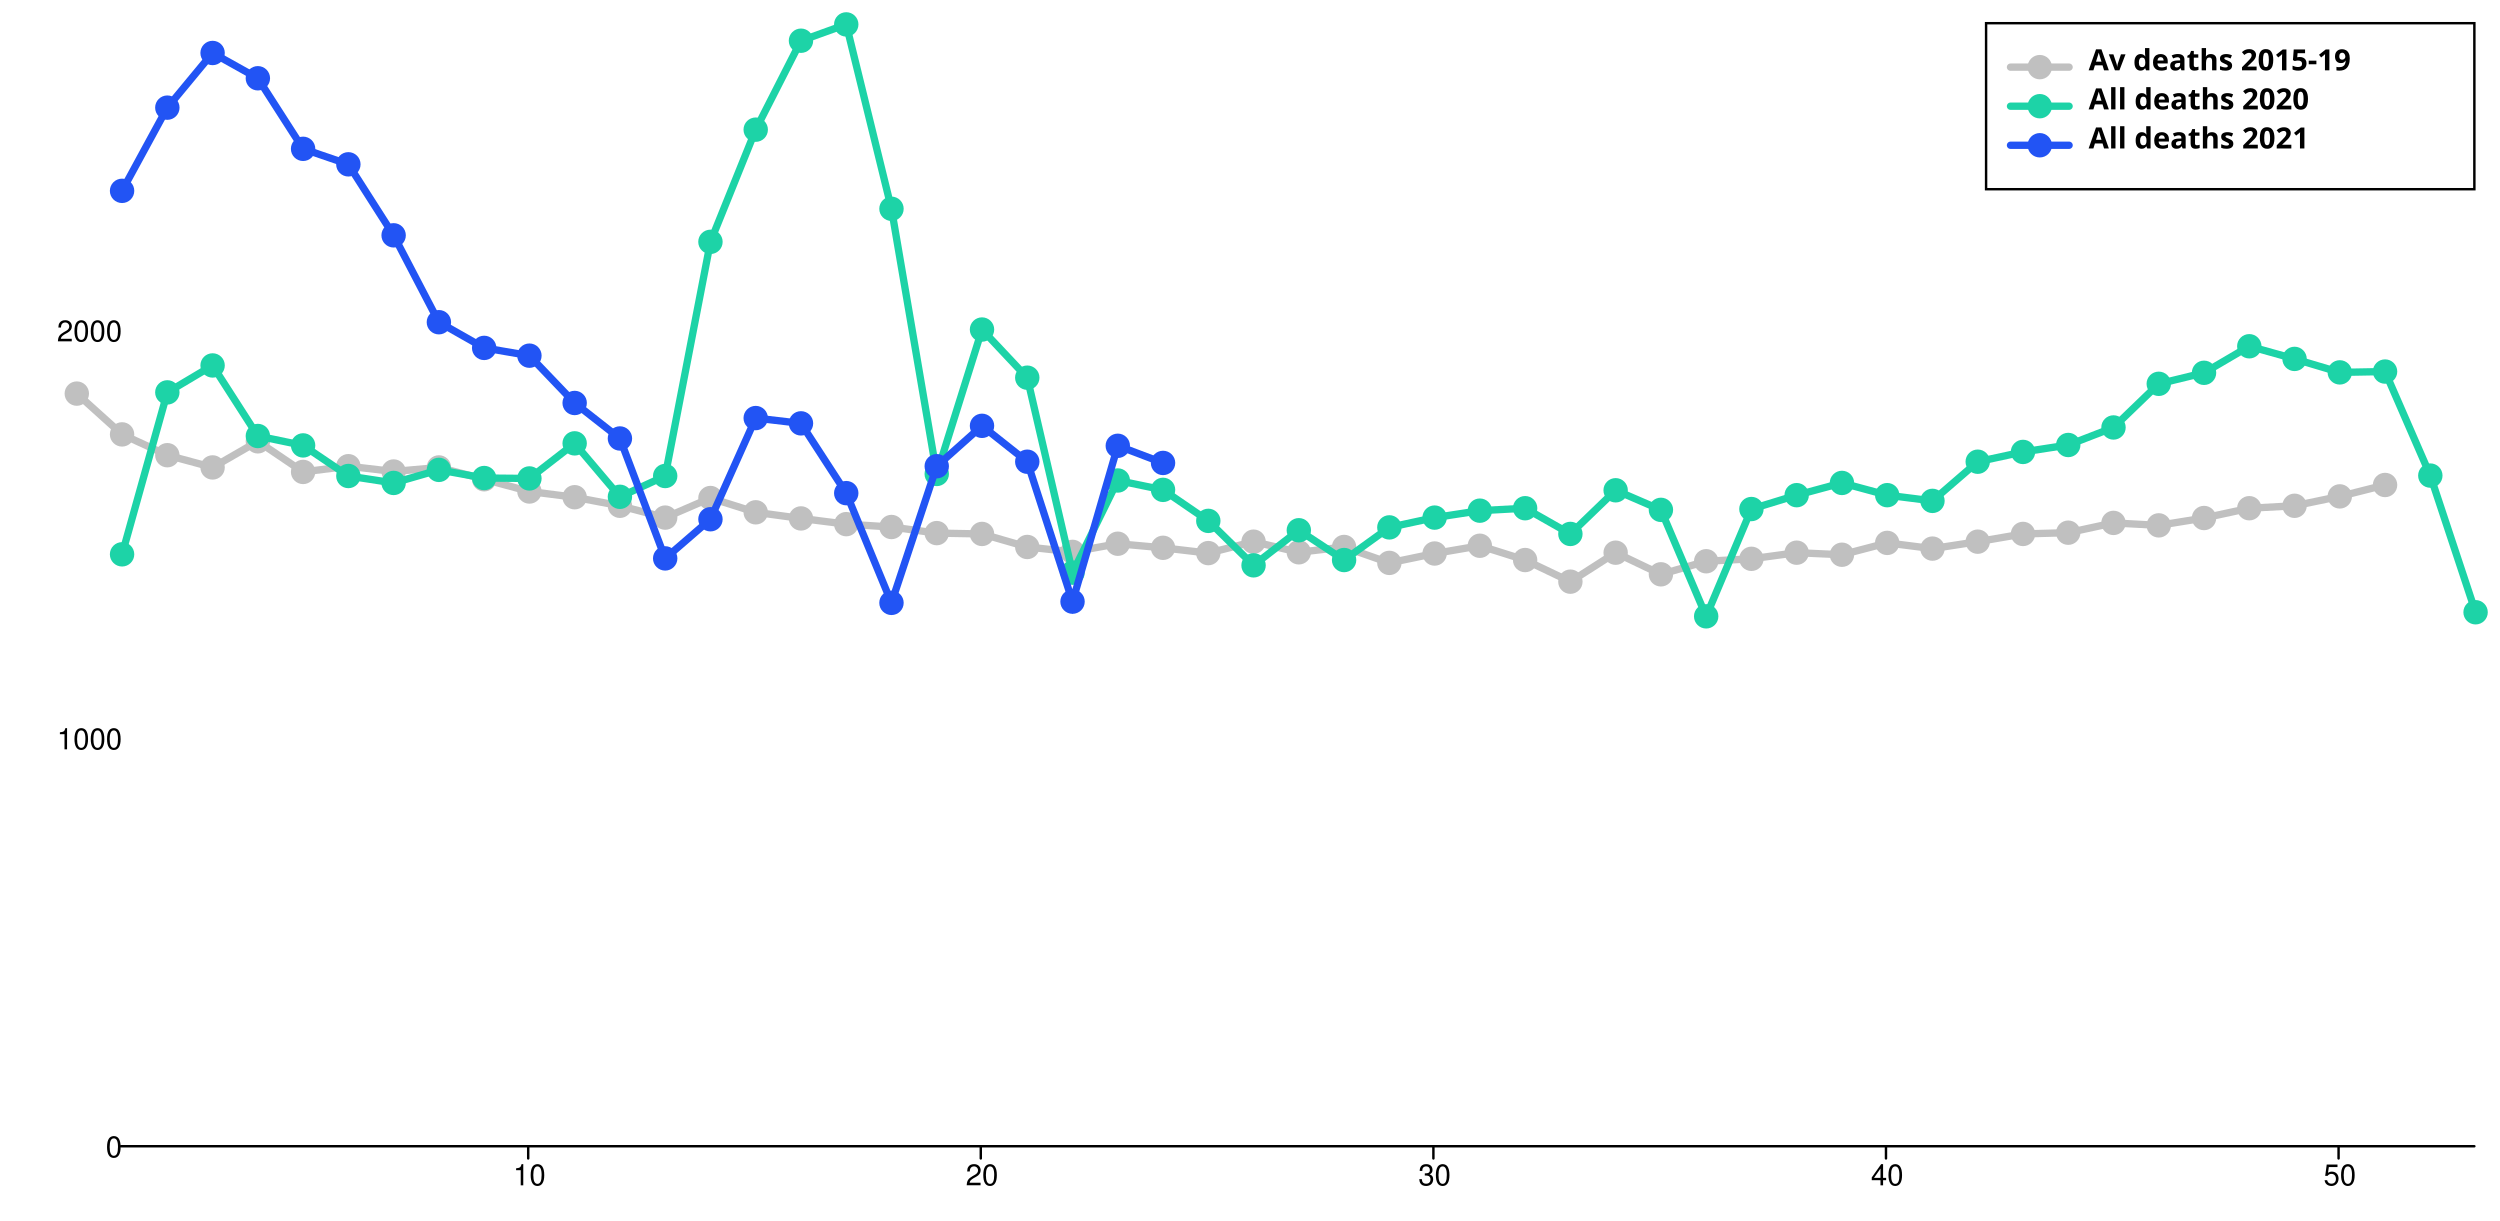
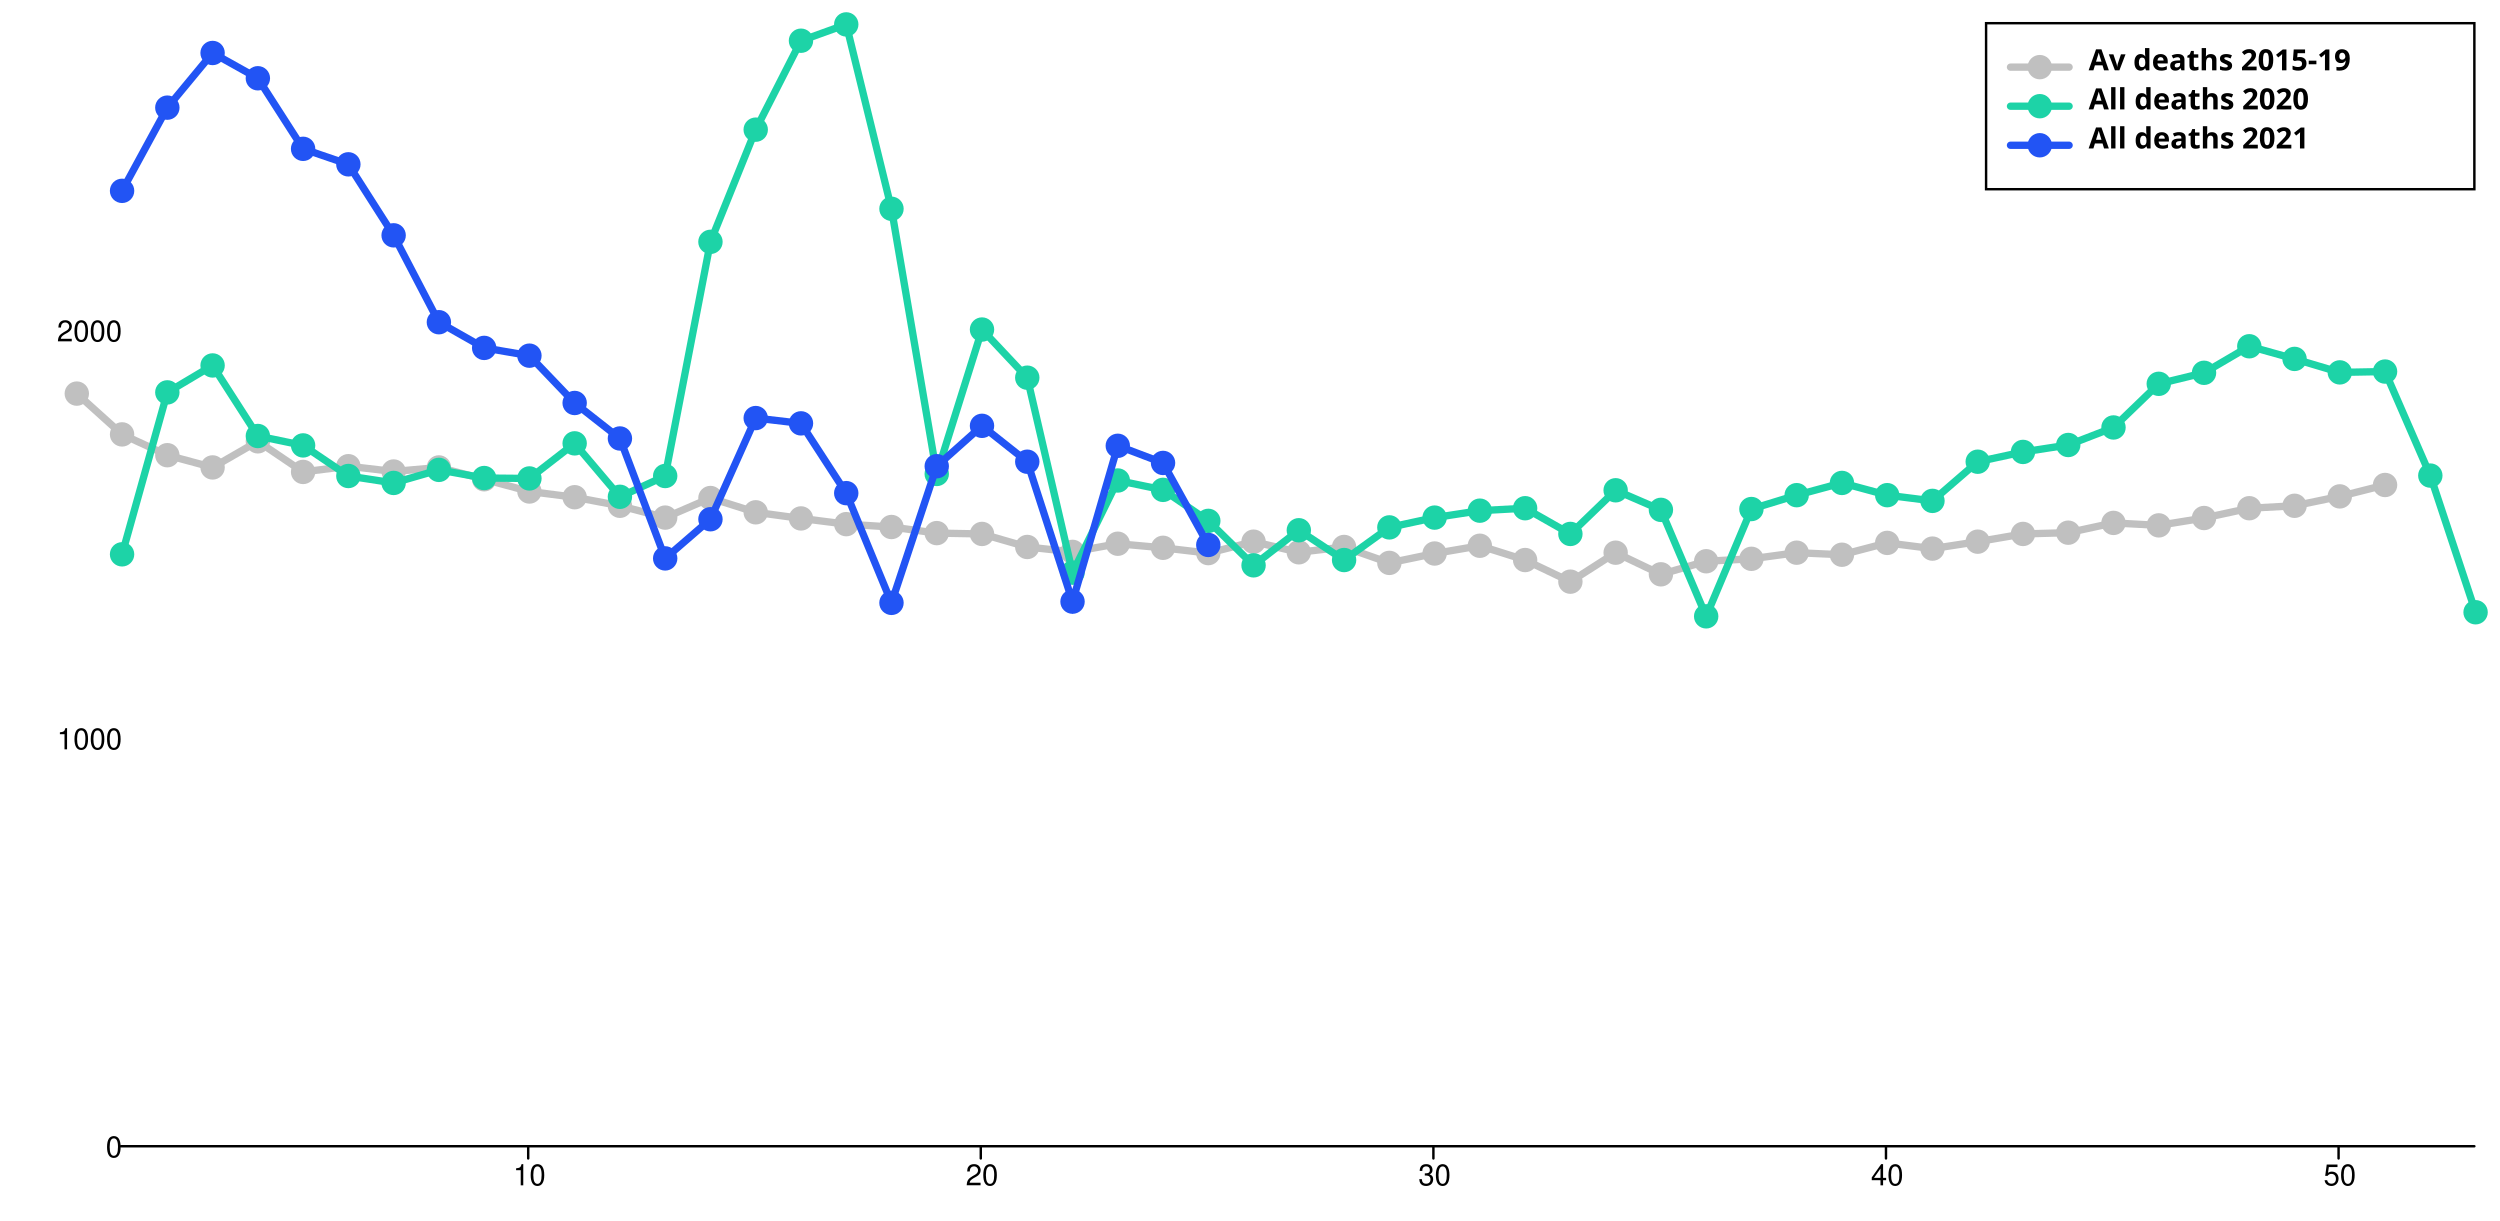
<svg xmlns="http://www.w3.org/2000/svg" width="1024" height="500" viewBox="0 0 1024 500" style="overflow:display" preserveAspectRatio="xMinYMin meet" overflow="visible">
  <defs>
    <style>
	.data-series path.line { fill-opacity: 0; stroke: black; }
	.data-series:hover path.line, .data-series.on path.line { cursor:pointer; }
	.data-series path.line.dotted { stroke-dasharray: 12 20 }
	#baseline:hover path.line, #baseline.on path.line { stroke-width: 5; }
	.data-series-0:hover circle, .data-series-0.on circle { display: inline; cursor:pointer; }
	#all-deaths-2020-under65:hover path.line, #all-deaths-2020-under65.on path.line { stroke-width: 5; }
	.data-series-1:hover circle, .data-series-1.on circle { display: inline; cursor:pointer; }
	#all-deaths-2021-under65:hover path.line, #all-deaths-2021-under65.on path.line { stroke-width: 5; }
	.data-series-2:hover circle, .data-series-2.on circle { display: inline; cursor:pointer; }
	.key rect { fill:transparent;stroke-width:1;stroke:black; }
	.key text { text-anchor:start;dominant-baseline:hanging;font-weight:bold;fill:black;stroke-width:0;font-family:sans-serif; }
	.graph-grid { font-family: "Helvetica Neue",Helvetica,Arial,"Lucida Grande",sans-serif; }
	.graph-grid line { stroke: black; stroke-width: 1; stroke-linecap: round; }
	.graph-grid.graph-grid-x text { text-anchor: middle; dominant-baseline: hanging; transform: translateY(10px); }
	.graph-grid.graph-grid-y text { text-anchor: end; dominant-baseline: middle; transform: translateX(-10px); }
	</style>
  </defs>
  <g class="graph-grid graph-grid-y">
    <line x1="49.50" y1="469.50" x2="1013.50" y2="469.50" data-left="50" />
    <text x="60" y="470" text-anchor="end">0</text>
    <text x="60" y="302.91" text-anchor="end">1000</text>
    <text x="60" y="135.819" text-anchor="end">2000</text>
    <text style="text-anchor:middle;dominant-baseline:hanging;font-weight:bold;transform: translateY(240px) rotate(-90deg);" />
  </g>
  <g class="graph-grid graph-grid-x">
    <line class="tick" x1="216.35" y1="469.50" x2="216.35" y2="474.50" />
    <text x="216.846" y="470" text-anchor="middle">10</text>
    <line class="tick" x1="401.73" y1="469.50" x2="401.73" y2="474.50" />
    <text x="402.231" y="470" text-anchor="middle">20</text>
    <line class="tick" x1="587.12" y1="469.50" x2="587.12" y2="474.50" />
    <text x="587.615" y="470" text-anchor="middle">30</text>
    <line class="tick" x1="772.50" y1="469.50" x2="772.50" y2="474.50" />
    <text x="773" y="470" text-anchor="middle">40</text>
    <line class="tick" x1="957.88" y1="469.50" x2="957.88" y2="474.50" />
    <text x="958.385" y="470" text-anchor="middle">50</text>
    <text style="text-anchor:middle;dominant-baseline:hanging;font-weight:bold;transform: translateY(240px) rotate(-90deg);" />
  </g>
  <g id="baseline" class="data-series data-series-0">
    <path d="M 31.46,161.22L 50.00,177.93L 68.54,186.45L 87.08,191.46L 105.62,180.77L 124.15,193.30L 142.69,190.96L 161.23,193.13L 179.77,191.46L 198.31,196.31L 216.85,201.32L 235.38,203.66L 253.92,207.17L 272.46,212.01L 291.00,203.99L 309.54,209.84L 328.08,212.35L 346.62,214.69L 365.15,215.86L 383.69,218.36L 402.23,218.70L 420.77,224.04L 439.31,226.05L 457.85,222.71L 476.38,224.38L 494.92,226.55L 513.46,221.87L 532.00,226.22L 550.54,224.04L 569.08,230.56L 587.62,226.72L 606.15,223.54L 624.69,229.39L 643.23,238.25L 661.77,226.38L 680.31,235.24L 698.85,229.89L 717.38,228.89L 735.92,226.38L 754.46,227.22L 773.00,222.37L 791.54,224.71L 810.08,221.87L 828.62,218.70L 847.15,218.19L 865.69,214.18L 884.23,215.19L 902.77,212.18L 921.31,208.17L 939.85,207.17L 958.38,203.32L 976.92,198.65" class="line" style="stroke:silver" stroke-width="3" stroke-linecap="round" />
    <circle cx="31.46" cy="161.22" data-y="1848.00" data-x="0" r="5" fill="silver" />
    <circle cx="50.00" cy="177.93" data-y="1748.00" data-x="1" r="5" fill="silver" />
    <circle cx="68.54" cy="186.45" data-y="1697.00" data-x="2" r="5" fill="silver" />
    <circle cx="87.08" cy="191.46" data-y="1667.00" data-x="3" r="5" fill="silver" />
    <circle cx="105.62" cy="180.77" data-y="1731.00" data-x="4" r="5" fill="silver" />
    <circle cx="124.15" cy="193.30" data-y="1656.00" data-x="5" r="5" fill="silver" />
    <circle cx="142.69" cy="190.96" data-y="1670.00" data-x="6" r="5" fill="silver" />
    <circle cx="161.23" cy="193.13" data-y="1657.00" data-x="7" r="5" fill="silver" />
    <circle cx="179.77" cy="191.46" data-y="1667.00" data-x="8" r="5" fill="silver" />
    <circle cx="198.31" cy="196.31" data-y="1638.00" data-x="9" r="5" fill="silver" />
    <circle cx="216.85" cy="201.32" data-y="1608.00" data-x="10" r="5" fill="silver" />
    <circle cx="235.38" cy="203.66" data-y="1594.00" data-x="11" r="5" fill="silver" />
    <circle cx="253.92" cy="207.17" data-y="1573.00" data-x="12" r="5" fill="silver" />
    <circle cx="272.46" cy="212.01" data-y="1544.00" data-x="13" r="5" fill="silver" />
    <circle cx="291.00" cy="203.99" data-y="1592.00" data-x="14" r="5" fill="silver" />
    <circle cx="309.54" cy="209.84" data-y="1557.00" data-x="15" r="5" fill="silver" />
    <circle cx="328.08" cy="212.35" data-y="1542.00" data-x="16" r="5" fill="silver" />
    <circle cx="346.62" cy="214.69" data-y="1528.00" data-x="17" r="5" fill="silver" />
    <circle cx="365.15" cy="215.86" data-y="1521.00" data-x="18" r="5" fill="silver" />
    <circle cx="383.69" cy="218.36" data-y="1506.00" data-x="19" r="5" fill="silver" />
    <circle cx="402.23" cy="218.70" data-y="1504.00" data-x="20" r="5" fill="silver" />
    <circle cx="420.77" cy="224.04" data-y="1472.00" data-x="21" r="5" fill="silver" />
    <circle cx="439.31" cy="226.05" data-y="1460.00" data-x="22" r="5" fill="silver" />
    <circle cx="457.85" cy="222.71" data-y="1480.00" data-x="23" r="5" fill="silver" />
    <circle cx="476.38" cy="224.38" data-y="1470.00" data-x="24" r="5" fill="silver" />
    <circle cx="494.92" cy="226.55" data-y="1457.00" data-x="25" r="5" fill="silver" />
    <circle cx="513.46" cy="221.87" data-y="1485.00" data-x="26" r="5" fill="silver" />
    <circle cx="532.00" cy="226.22" data-y="1459.00" data-x="27" r="5" fill="silver" />
    <circle cx="550.54" cy="224.04" data-y="1472.00" data-x="28" r="5" fill="silver" />
    <circle cx="569.08" cy="230.56" data-y="1433.00" data-x="29" r="5" fill="silver" />
    <circle cx="587.62" cy="226.72" data-y="1456.00" data-x="30" r="5" fill="silver" />
    <circle cx="606.15" cy="223.54" data-y="1475.00" data-x="31" r="5" fill="silver" />
    <circle cx="624.69" cy="229.39" data-y="1440.00" data-x="32" r="5" fill="silver" />
    <circle cx="643.23" cy="238.25" data-y="1387.00" data-x="33" r="5" fill="silver" />
    <circle cx="661.77" cy="226.38" data-y="1458.00" data-x="34" r="5" fill="silver" />
    <circle cx="680.31" cy="235.24" data-y="1405.00" data-x="35" r="5" fill="silver" />
    <circle cx="698.85" cy="229.89" data-y="1437.00" data-x="36" r="5" fill="silver" />
    <circle cx="717.38" cy="228.89" data-y="1443.00" data-x="37" r="5" fill="silver" />
    <circle cx="735.92" cy="226.38" data-y="1458.00" data-x="38" r="5" fill="silver" />
    <circle cx="754.46" cy="227.22" data-y="1453.00" data-x="39" r="5" fill="silver" />
    <circle cx="773.00" cy="222.37" data-y="1482.00" data-x="40" r="5" fill="silver" />
    <circle cx="791.54" cy="224.71" data-y="1468.00" data-x="41" r="5" fill="silver" />
    <circle cx="810.08" cy="221.87" data-y="1485.00" data-x="42" r="5" fill="silver" />
    <circle cx="828.62" cy="218.70" data-y="1504.00" data-x="43" r="5" fill="silver" />
    <circle cx="847.15" cy="218.19" data-y="1507.00" data-x="44" r="5" fill="silver" />
    <circle cx="865.69" cy="214.18" data-y="1531.00" data-x="45" r="5" fill="silver" />
    <circle cx="884.23" cy="215.19" data-y="1525.00" data-x="46" r="5" fill="silver" />
    <circle cx="902.77" cy="212.18" data-y="1543.00" data-x="47" r="5" fill="silver" />
    <circle cx="921.31" cy="208.17" data-y="1567.00" data-x="48" r="5" fill="silver" />
    <circle cx="939.85" cy="207.17" data-y="1573.00" data-x="49" r="5" fill="silver" />
    <circle cx="958.38" cy="203.32" data-y="1596.00" data-x="50" r="5" fill="silver" />
    <circle cx="976.92" cy="198.65" data-y="1624.00" data-x="51" r="5" fill="silver" />
  </g>
  <g id="all-deaths-2020-under65" class="data-series data-series-1">
    <path d="M 50.00,227.05L 68.54,160.72L 87.08,149.69L 105.62,178.59L 124.15,182.44L 142.69,194.97L 161.23,197.81L 179.77,192.46L 198.31,195.80L 216.85,195.97L 235.38,181.60L 253.92,203.49L 272.46,194.97L 291.00,99.06L 309.54,53.11L 328.08,16.68L 346.62,10.00L 365.15,85.52L 383.69,194.13L 402.23,134.98L 420.77,154.70L 439.31,234.57L 457.85,196.81L 476.38,200.65L 494.92,213.35L 513.46,231.56L 532.00,217.19L 550.54,229.39L 569.08,216.02L 587.62,212.01L 606.15,209.17L 624.69,208.17L 643.23,218.70L 661.77,200.82L 680.31,208.84L 698.85,252.45L 717.38,208.50L 735.92,202.82L 754.46,197.81L 773.00,202.82L 791.54,205.16L 810.08,189.12L 828.62,185.11L 847.15,182.27L 865.69,175.09L 884.23,157.21L 902.77,152.70L 921.31,141.83L 939.85,147.01L 958.38,152.53L 976.92,152.19L 995.46,194.80L 1014.00,250.78" class="line" style="stroke:#1DD3A7" stroke-width="3" stroke-linecap="round" />
    <circle cx="50.00" cy="227.05" data-y="1454.00" data-x="1" r="5" fill="#1DD3A7" />
    <circle cx="68.54" cy="160.72" data-y="1851.00" data-x="2" r="5" fill="#1DD3A7" />
    <circle cx="87.08" cy="149.69" data-y="1917.00" data-x="3" r="5" fill="#1DD3A7" />
    <circle cx="105.62" cy="178.59" data-y="1744.00" data-x="4" r="5" fill="#1DD3A7" />
    <circle cx="124.15" cy="182.44" data-y="1721.00" data-x="5" r="5" fill="#1DD3A7" />
    <circle cx="142.69" cy="194.97" data-y="1646.00" data-x="6" r="5" fill="#1DD3A7" />
    <circle cx="161.23" cy="197.81" data-y="1629.00" data-x="7" r="5" fill="#1DD3A7" />
    <circle cx="179.77" cy="192.46" data-y="1661.00" data-x="8" r="5" fill="#1DD3A7" />
    <circle cx="198.31" cy="195.80" data-y="1641.00" data-x="9" r="5" fill="#1DD3A7" />
    <circle cx="216.85" cy="195.97" data-y="1640.00" data-x="10" r="5" fill="#1DD3A7" />
    <circle cx="235.38" cy="181.60" data-y="1726.00" data-x="11" r="5" fill="#1DD3A7" />
    <circle cx="253.92" cy="203.49" data-y="1595.00" data-x="12" r="5" fill="#1DD3A7" />
    <circle cx="272.46" cy="194.97" data-y="1646.00" data-x="13" r="5" fill="#1DD3A7" />
    <circle cx="291.00" cy="99.06" data-y="2220.00" data-x="14" r="5" fill="#1DD3A7" />
    <circle cx="309.54" cy="53.11" data-y="2495.00" data-x="15" r="5" fill="#1DD3A7" />
    <circle cx="328.08" cy="16.68" data-y="2713.00" data-x="16" r="5" fill="#1DD3A7" />
    <circle cx="346.62" cy="10.00" data-y="2753.00" data-x="17" r="5" fill="#1DD3A7" />
    <circle cx="365.15" cy="85.52" data-y="2301.00" data-x="18" r="5" fill="#1DD3A7" />
    <circle cx="383.69" cy="194.13" data-y="1651.00" data-x="19" r="5" fill="#1DD3A7" />
    <circle cx="402.23" cy="134.98" data-y="2005.00" data-x="20" r="5" fill="#1DD3A7" />
    <circle cx="420.77" cy="154.70" data-y="1887.00" data-x="21" r="5" fill="#1DD3A7" />
    <circle cx="439.31" cy="234.57" data-y="1409.00" data-x="22" r="5" fill="#1DD3A7" />
    <circle cx="457.85" cy="196.81" data-y="1635.00" data-x="23" r="5" fill="#1DD3A7" />
    <circle cx="476.38" cy="200.65" data-y="1612.00" data-x="24" r="5" fill="#1DD3A7" />
    <circle cx="494.92" cy="213.35" data-y="1536.00" data-x="25" r="5" fill="#1DD3A7" />
    <circle cx="513.46" cy="231.56" data-y="1427.00" data-x="26" r="5" fill="#1DD3A7" />
    <circle cx="532.00" cy="217.19" data-y="1513.00" data-x="27" r="5" fill="#1DD3A7" />
    <circle cx="550.54" cy="229.39" data-y="1440.00" data-x="28" r="5" fill="#1DD3A7" />
    <circle cx="569.08" cy="216.02" data-y="1520.00" data-x="29" r="5" fill="#1DD3A7" />
    <circle cx="587.62" cy="212.01" data-y="1544.00" data-x="30" r="5" fill="#1DD3A7" />
    <circle cx="606.15" cy="209.17" data-y="1561.00" data-x="31" r="5" fill="#1DD3A7" />
    <circle cx="624.69" cy="208.17" data-y="1567.00" data-x="32" r="5" fill="#1DD3A7" />
    <circle cx="643.23" cy="218.70" data-y="1504.00" data-x="33" r="5" fill="#1DD3A7" />
    <circle cx="661.77" cy="200.82" data-y="1611.00" data-x="34" r="5" fill="#1DD3A7" />
    <circle cx="680.31" cy="208.84" data-y="1563.00" data-x="35" r="5" fill="#1DD3A7" />
    <circle cx="698.85" cy="252.45" data-y="1302.00" data-x="36" r="5" fill="#1DD3A7" />
    <circle cx="717.38" cy="208.50" data-y="1565.00" data-x="37" r="5" fill="#1DD3A7" />
    <circle cx="735.92" cy="202.82" data-y="1599.00" data-x="38" r="5" fill="#1DD3A7" />
    <circle cx="754.46" cy="197.81" data-y="1629.00" data-x="39" r="5" fill="#1DD3A7" />
    <circle cx="773.00" cy="202.82" data-y="1599.00" data-x="40" r="5" fill="#1DD3A7" />
    <circle cx="791.54" cy="205.16" data-y="1585.00" data-x="41" r="5" fill="#1DD3A7" />
    <circle cx="810.08" cy="189.12" data-y="1681.00" data-x="42" r="5" fill="#1DD3A7" />
    <circle cx="828.62" cy="185.11" data-y="1705.00" data-x="43" r="5" fill="#1DD3A7" />
    <circle cx="847.15" cy="182.27" data-y="1722.00" data-x="44" r="5" fill="#1DD3A7" />
    <circle cx="865.69" cy="175.09" data-y="1765.00" data-x="45" r="5" fill="#1DD3A7" />
    <circle cx="884.23" cy="157.21" data-y="1872.00" data-x="46" r="5" fill="#1DD3A7" />
    <circle cx="902.77" cy="152.70" data-y="1899.00" data-x="47" r="5" fill="#1DD3A7" />
    <circle cx="921.31" cy="141.83" data-y="1964.00" data-x="48" r="5" fill="#1DD3A7" />
    <circle cx="939.85" cy="147.01" data-y="1933.00" data-x="49" r="5" fill="#1DD3A7" />
    <circle cx="958.38" cy="152.53" data-y="1900.00" data-x="50" r="5" fill="#1DD3A7" />
    <circle cx="976.92" cy="152.19" data-y="1902.00" data-x="51" r="5" fill="#1DD3A7" />
    <circle cx="995.46" cy="194.80" data-y="1647.00" data-x="52" r="5" fill="#1DD3A7" />
    <circle cx="1014.00" cy="250.78" data-y="1312.00" data-x="53" r="5" fill="#1DD3A7" />
  </g>
  <g id="all-deaths-2021-under65" class="data-series data-series-2">
-     <path d="M 50.00,78.17L 68.54,44.09L 87.08,21.70L 105.62,32.06L 124.15,60.96L 142.69,67.31L 161.23,96.39L 179.77,131.98L 198.31,142.50L 216.85,145.68L 235.38,165.06L 253.92,179.60L 272.46,228.72L 291.00,212.68L 309.54,171.24L 328.08,173.41L 346.62,201.99L 365.15,246.93L 383.69,190.96L 402.23,174.42L 420.77,189.12L 439.31,246.43L 457.85,182.60L 476.38,189.62" class="line" style="stroke:#2254F4" stroke-width="3" stroke-linecap="round" />
+     <path d="M 50.00,78.17L 68.54,44.09L 87.08,21.70L 105.62,32.06L 124.15,60.96L 142.69,67.31L 161.23,96.39L 179.77,131.98L 198.31,142.50L 216.85,145.68L 235.38,165.06L 253.92,179.60L 272.46,228.72L 291.00,212.68L 309.54,171.24L 328.08,173.41L 346.62,201.99L 365.15,246.93L 383.69,190.96L 402.23,174.42L 420.77,189.12L 439.31,246.43L 457.85,182.60L 476.38,189.62L 494.92,223.21" class="line" style="stroke:#2254F4" stroke-width="3" stroke-linecap="round" />
    <circle cx="50.00" cy="78.17" data-y="2345.00" data-x="1" r="5" fill="#2254F4" />
    <circle cx="68.54" cy="44.09" data-y="2549.00" data-x="2" r="5" fill="#2254F4" />
    <circle cx="87.08" cy="21.70" data-y="2683.00" data-x="3" r="5" fill="#2254F4" />
    <circle cx="105.62" cy="32.06" data-y="2621.00" data-x="4" r="5" fill="#2254F4" />
    <circle cx="124.15" cy="60.96" data-y="2448.00" data-x="5" r="5" fill="#2254F4" />
    <circle cx="142.69" cy="67.31" data-y="2410.00" data-x="6" r="5" fill="#2254F4" />
    <circle cx="161.23" cy="96.39" data-y="2236.00" data-x="7" r="5" fill="#2254F4" />
    <circle cx="179.77" cy="131.98" data-y="2023.00" data-x="8" r="5" fill="#2254F4" />
    <circle cx="198.31" cy="142.50" data-y="1960.00" data-x="9" r="5" fill="#2254F4" />
    <circle cx="216.85" cy="145.68" data-y="1941.00" data-x="10" r="5" fill="#2254F4" />
    <circle cx="235.38" cy="165.06" data-y="1825.00" data-x="11" r="5" fill="#2254F4" />
    <circle cx="253.92" cy="179.60" data-y="1738.00" data-x="12" r="5" fill="#2254F4" />
    <circle cx="272.46" cy="228.72" data-y="1444.00" data-x="13" r="5" fill="#2254F4" />
    <circle cx="291.00" cy="212.68" data-y="1540.00" data-x="14" r="5" fill="#2254F4" />
    <circle cx="309.54" cy="171.24" data-y="1788.00" data-x="15" r="5" fill="#2254F4" />
    <circle cx="328.08" cy="173.41" data-y="1775.00" data-x="16" r="5" fill="#2254F4" />
    <circle cx="346.62" cy="201.99" data-y="1604.00" data-x="17" r="5" fill="#2254F4" />
    <circle cx="365.15" cy="246.93" data-y="1335.00" data-x="18" r="5" fill="#2254F4" />
    <circle cx="383.69" cy="190.96" data-y="1670.00" data-x="19" r="5" fill="#2254F4" />
    <circle cx="402.23" cy="174.42" data-y="1769.00" data-x="20" r="5" fill="#2254F4" />
    <circle cx="420.77" cy="189.12" data-y="1681.00" data-x="21" r="5" fill="#2254F4" />
    <circle cx="439.31" cy="246.43" data-y="1338.00" data-x="22" r="5" fill="#2254F4" />
    <circle cx="457.85" cy="182.60" data-y="1720.00" data-x="23" r="5" fill="#2254F4" />
    <circle cx="476.38" cy="189.62" data-y="1678.00" data-x="24" r="5" fill="#2254F4" />
+     <circle cx="494.92" cy="223.21" data-y="1477.00" data-x="25" r="5" fill="#2254F4" />
  </g>
  <g class="key">
    <rect x="813.5" y="9.5" width="200" height="68" />
    <g id="baseline-key">&gt;	<text x="823.5" y="19.5">
        <tspan dx="32" dy="0">Av deaths 2015-19</tspan>
      </text>
      <path d="M823.50,27.50 l 24 0" class="line" style="stroke:silver" stroke-width="3" stroke-linecap="round" />
      <circle cx="835.50" cy="27.50" r="5" fill="silver" />
    </g>
    <g id="all-deaths-2020-under65-key">&gt;	<text x="823.5" y="35.5">
        <tspan dx="32" dy="0">All deaths 2020</tspan>
      </text>
      <path d="M823.50,43.50 l 24 0" class="line" style="stroke:#1DD3A7" stroke-width="3" stroke-linecap="round" />
      <circle cx="835.50" cy="43.50" r="5" fill="#1DD3A7" />
    </g>
    <g id="all-deaths-2021-under65-key">&gt;	<text x="823.5" y="51.5">
        <tspan dx="32" dy="0">All deaths 2021</tspan>
      </text>
      <path d="M823.50,59.50 l 24 0" class="line" style="stroke:#2254F4" stroke-width="3" stroke-linecap="round" />
      <circle cx="835.50" cy="59.50" r="5" fill="#2254F4" />
    </g>
  </g>
</svg>
